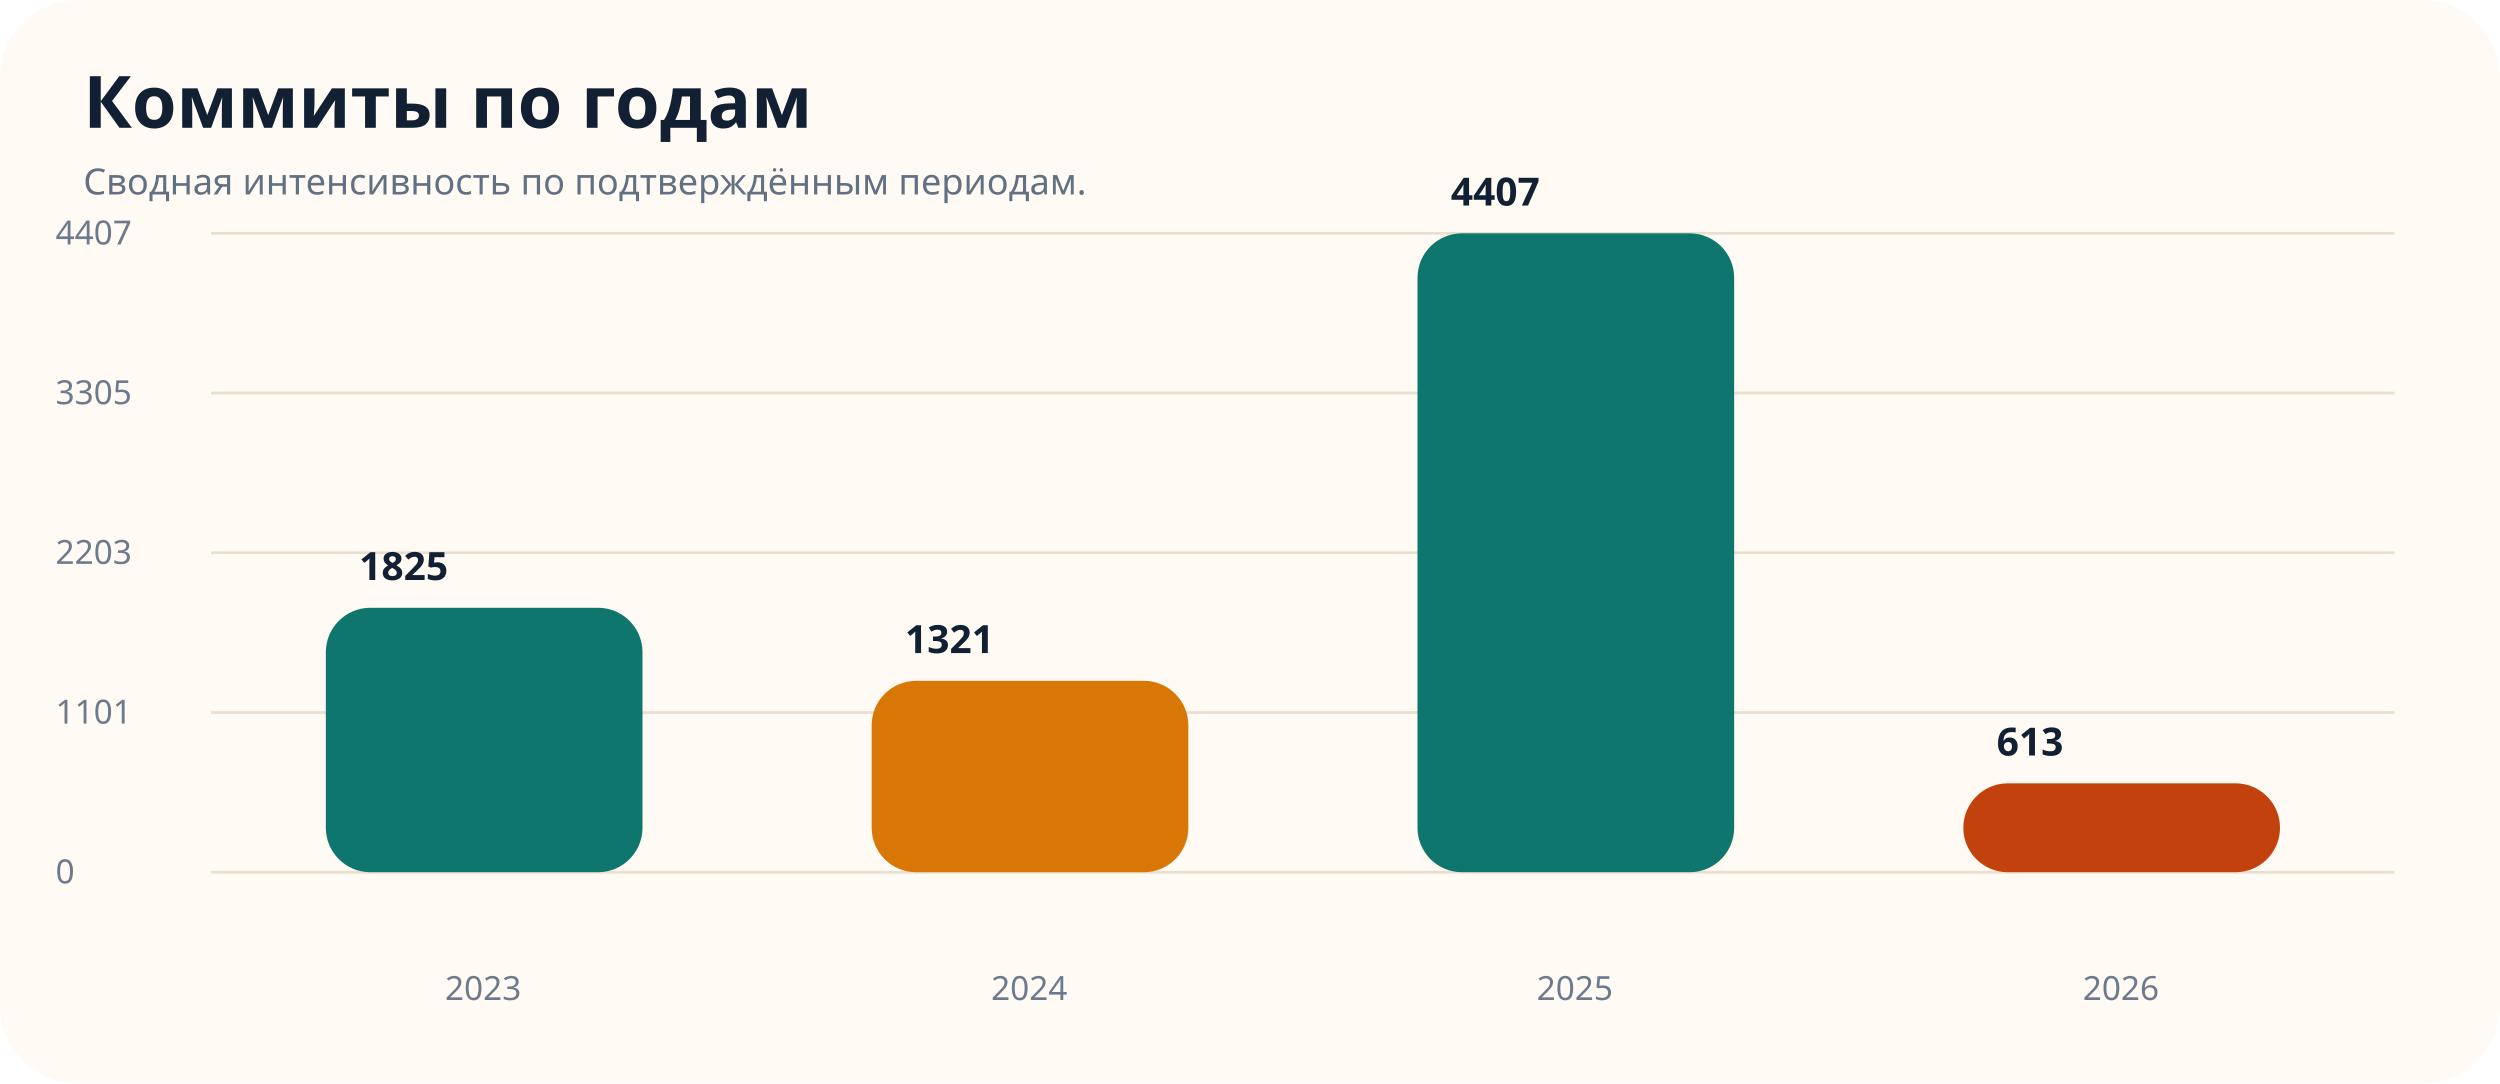
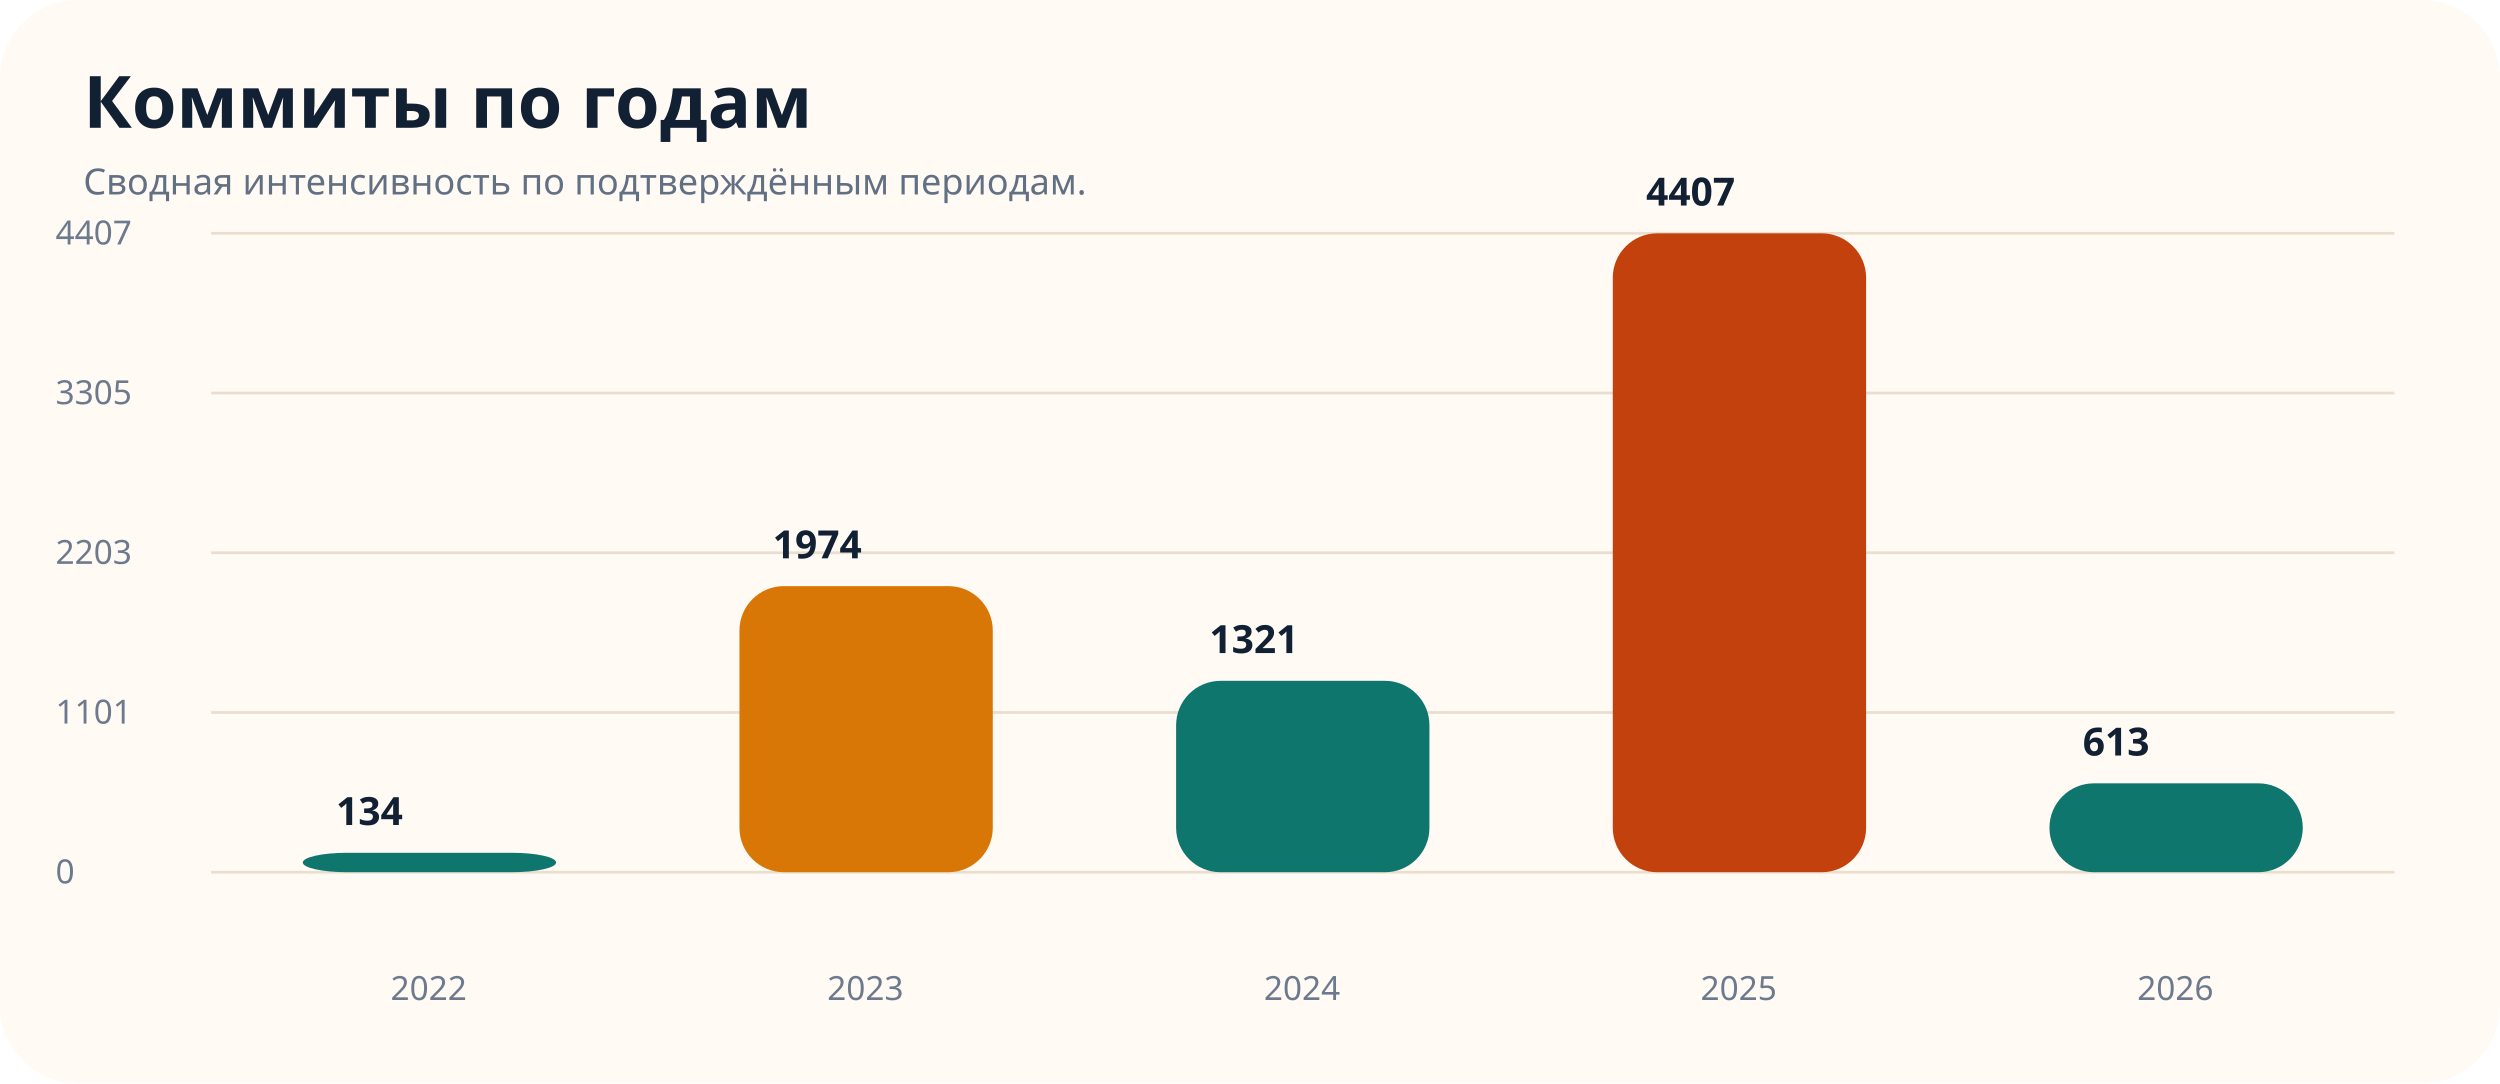
<svg xmlns="http://www.w3.org/2000/svg" width="900" height="390" viewBox="0 0 900 390">
  <style>
text { font-family: 'Manrope', 'Segoe UI', sans-serif; fill: #112033; }.title { font-size: 26px; font-weight: 800; }.subtitle { font-size: 13px; fill: #627084; }.label { font-size: 14px; }.axis { font-size: 12px; fill: #6d7a8d; }.value { font-size: 14px; font-weight: 700; }
</style>
  <rect x="0" y="0" width="900" height="390" rx="28" ry="28" fill="#fffaf4" />
  <text class="title" x="30" y="46">Коммиты по годам</text>
  <text class="subtitle" x="30" y="70">Сводная интенсивность по подтверждённым периодам.</text>
  <line x1="76" y1="314.0" x2="862" y2="314.0" stroke="#eadfce" />
  <text class="axis" x="20" y="318.0">0</text>
  <line x1="76" y1="256.5" x2="862" y2="256.5" stroke="#eadfce" />
  <text class="axis" x="20" y="260.5">1101</text>
  <line x1="76" y1="199.0" x2="862" y2="199.0" stroke="#eadfce" />
  <text class="axis" x="20" y="203.0">2203</text>
  <line x1="76" y1="141.5" x2="862" y2="141.5" stroke="#eadfce" />
  <text class="axis" x="20" y="145.5">3305</text>
  <line x1="76" y1="84.0" x2="862" y2="84.0" stroke="#eadfce" />
  <text class="axis" x="20" y="88.0">4407</text>
-   <rect x="117.3" y="218.8" width="114.0" height="95.2" rx="16" ry="16" fill="#0f766e" />
-   <text class="value" x="129.3" y="208.8">1825</text>
-   <text class="axis" x="160.2" y="360">2023</text>
-   <rect x="313.8" y="245.1" width="114.0" height="68.9" rx="16" ry="16" fill="#d97706" />
-   <text class="value" x="325.8" y="235.1">1321</text>
-   <text class="axis" x="356.8" y="360">2024</text>
-   <rect x="510.3" y="84.0" width="114.0" height="230.0" rx="16" ry="16" fill="#0f766e" />
-   <text class="value" x="522.3" y="74.0">4407</text>
-   <text class="axis" x="553.2" y="360">2025</text>
-   <rect x="706.8" y="282.0" width="114.0" height="32.0" rx="16" ry="16" fill="#c2410c" />
-   <text class="value" x="718.8" y="272.0">613</text>
-   <text class="axis" x="749.8" y="360">2026</text>
+   <rect x="109.0" y="307.0" width="91.2" height="7.0" rx="16" ry="16" fill="#0f766e" />
+   <text class="value" x="121.0" y="297.0">134</text>
+   <text class="axis" x="140.6" y="360">2022</text>
+   <rect x="266.2" y="211.0" width="91.2" height="103.0" rx="16" ry="16" fill="#d97706" />
+   <text class="value" x="278.2" y="201.0">1974</text>
+   <text class="axis" x="297.8" y="360">2023</text>
+   <rect x="423.4" y="245.1" width="91.2" height="68.9" rx="16" ry="16" fill="#0f766e" />
+   <text class="value" x="435.4" y="235.1">1321</text>
+   <text class="axis" x="455.0" y="360">2024</text>
+   <rect x="580.6" y="84.0" width="91.2" height="230.0" rx="16" ry="16" fill="#c2410c" />
+   <text class="value" x="592.6" y="74.0">4407</text>
+   <text class="axis" x="612.2" y="360">2025</text>
+   <rect x="737.8" y="282.0" width="91.2" height="32.0" rx="16" ry="16" fill="#0f766e" />
+   <text class="value" x="749.8" y="272.0">613</text>
+   <text class="axis" x="769.4" y="360">2026</text>
</svg>
